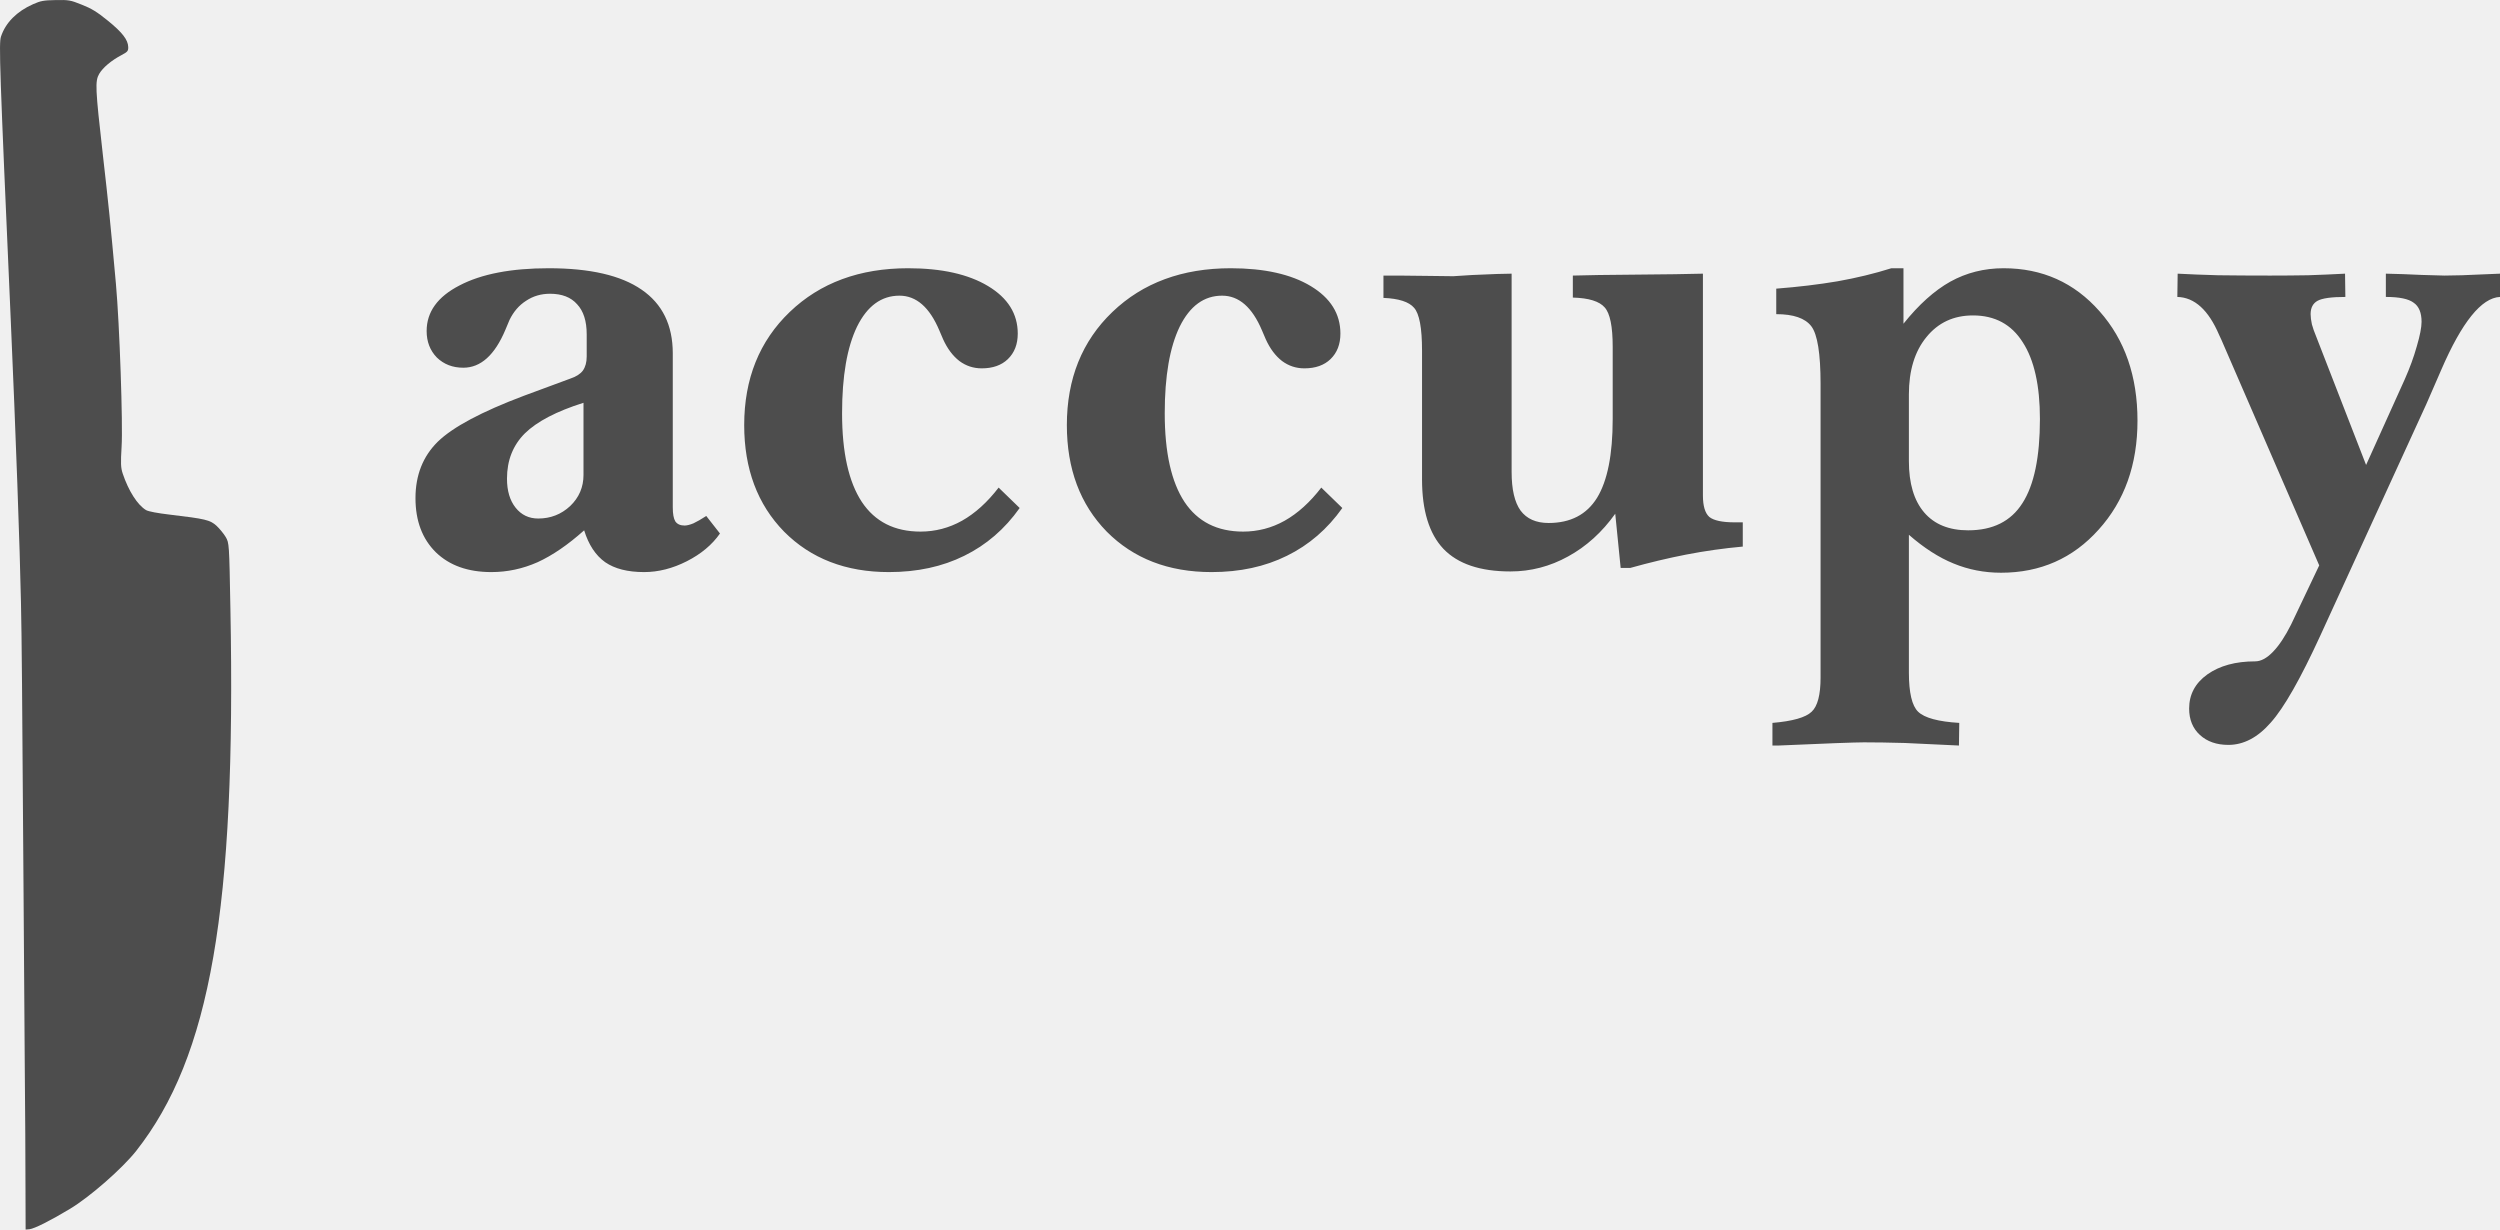
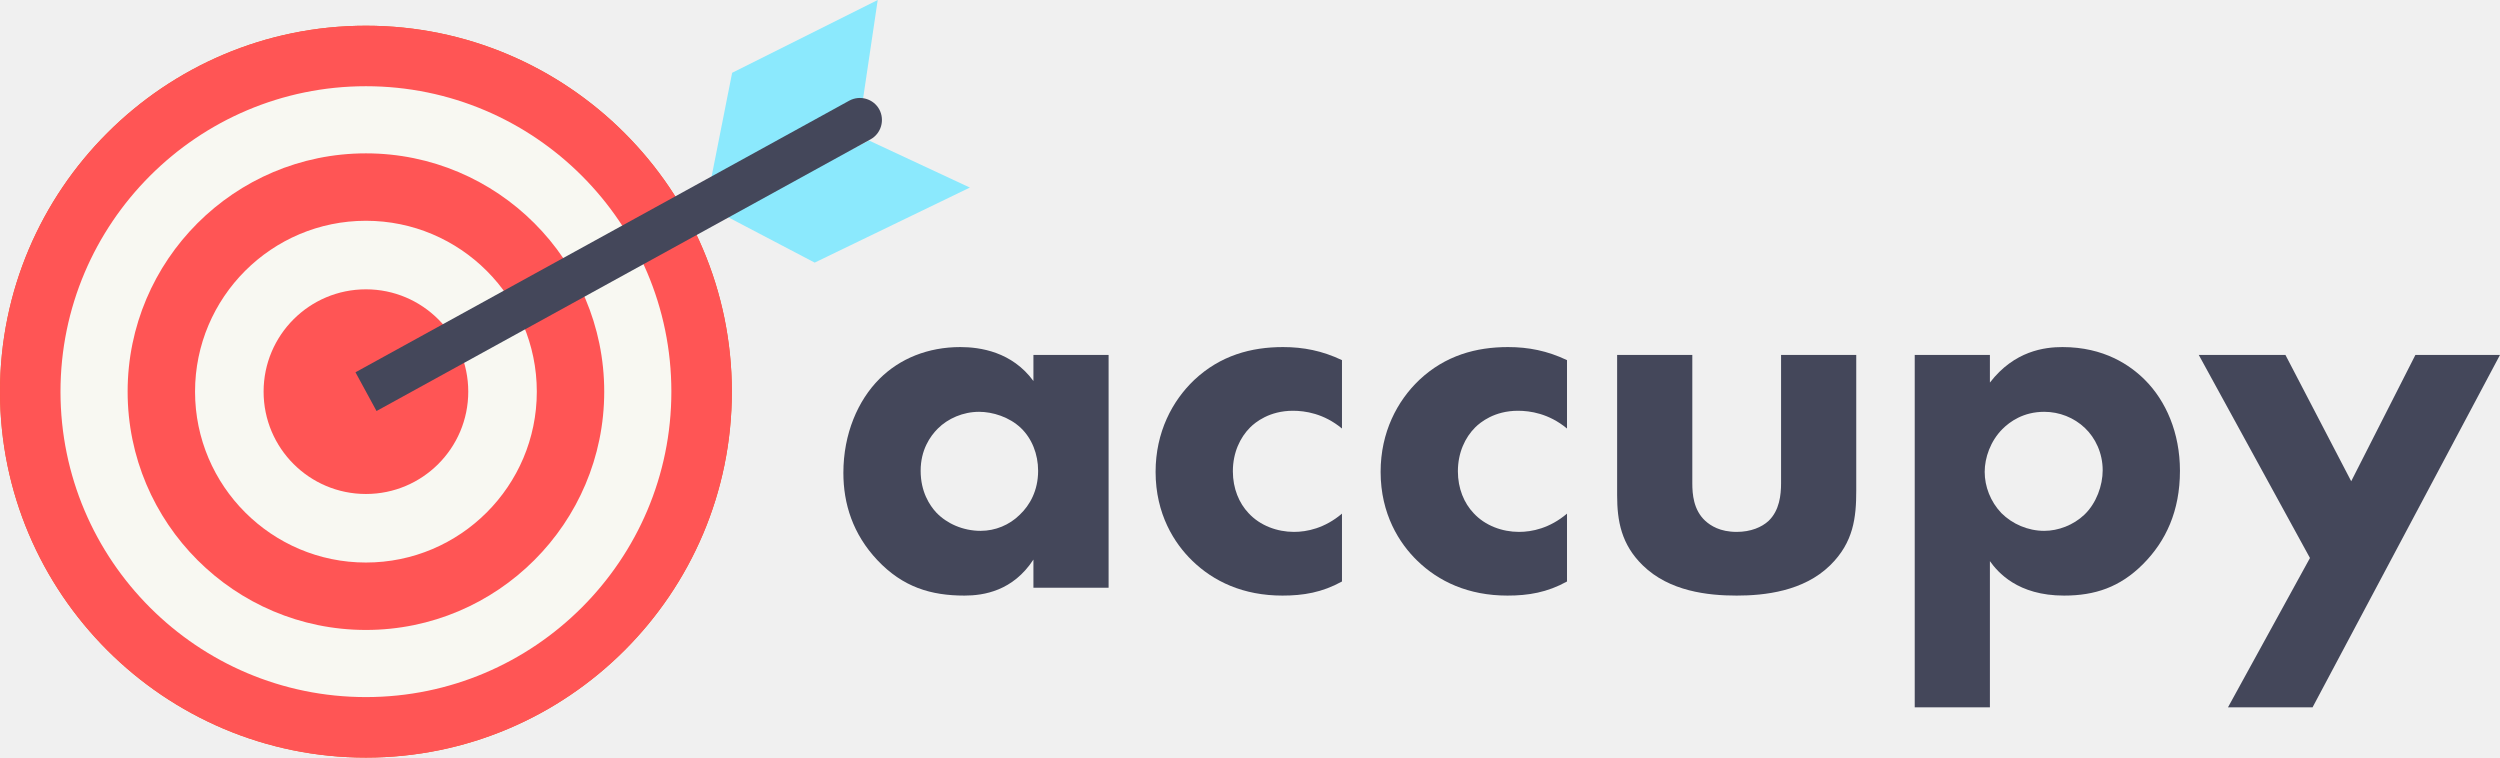
- <svg xmlns="http://www.w3.org/2000/svg" version="1" width="1531.473" height="753.219" viewBox="0 0 1148.605 564.914">
-   <path d="M13.531 564.762c2.324-.284 9.58-3.907 18.626-9.369 9.117-5.463 24.046-18.554 30.412-26.615 34.155-43.412 45.93-111.327 43.288-249.202-.544-29.837-.55-30.078-2.175-32.876-.885-1.488-2.78-3.8-4.228-5.158-2.964-2.653-5.026-3.157-21.324-5.084-5.74-.677-9.856-1.444-11.003-2.085-3.945-2.335-8.065-8.818-10.74-16.772-.917-2.752-.967-4.737-.523-12.327.66-10.182-.931-56.308-2.602-74.872-2.647-29.197-3.304-35.623-6.027-59.463-3.458-30.566-3.607-33.633-1.644-37.039 1.694-2.859 5.568-6.12 10.169-8.55 2.859-1.498 3.201-1.925 3.156-3.73-.084-3.308-2.715-6.75-9.422-12.163-4.833-3.943-7.489-5.579-11.913-7.303C32.3.024 31.52-.08 25.517.03c-5.507.1-6.844.365-10.267 1.872C7.704 5.23 2.537 10.44.439 16.857c-.983 3.027-.643 13.672 4.486 129.778 2.303 51.89 4.244 106.253 4.709 130.195.363 17.144.537 37.961 1.19 133.57.171 20.697.413 55.354.537 77.015.195 21.66.368 48.014.35 58.485l.058 19.014z" fill="#4d4d4d" />
-   <g style="line-height:0%;-inkscape-font-specification:'Commando Bold'">
-     <path d="M268.087 218.164v-33.106q-18.603 5.86-26.953 14.063-8.203 8.203-8.203 20.8 0 8.35 3.955 13.33 3.955 4.981 10.4 4.981 8.497 0 14.649-5.713 6.152-5.859 6.152-14.355zm.293 25.488q-11.133 9.961-21.386 14.649-10.254 4.54-21.24 4.54-16.114 0-25.489-9.081-9.375-9.229-9.375-24.903 0-15.82 10.254-25.927 10.4-10.108 39.55-21.094l21.387-7.91q3.956-1.319 5.713-3.662 1.758-2.49 1.758-6.446v-10.254q0-9.082-4.394-13.77-4.248-4.833-12.452-4.833-6.152 0-10.986 3.222-4.834 3.077-7.617 8.79-.732 1.61-1.904 4.54-7.325 17.432-19.336 17.432-7.325 0-12.159-4.687-4.687-4.834-4.687-12.159 0-13.183 15.088-20.947 15.088-7.91 41.016-7.91 28.417 0 42.626 9.814 14.356 9.815 14.356 29.297v70.752q0 4.541 1.172 6.446 1.318 1.904 4.248 1.904 1.611 0 4.101-1.025 2.49-1.172 5.86-3.37l6.299 8.057q-5.42 7.764-15.235 12.744-9.814 4.98-19.629 4.98-11.279 0-17.87-4.54-6.593-4.688-9.669-14.649zm190.43-19.629l9.668 9.375q-10.254 14.502-25.488 21.973-15.088 7.47-34.57 7.47-29.737 0-48.194-18.603-18.31-18.75-18.31-48.926 0-31.933 20.947-52.002 20.947-20.068 54.345-20.068 23.145 0 36.768 8.203 13.623 8.203 13.623 21.826 0 7.325-4.541 11.72-4.395 4.247-12.012 4.247-5.713 0-10.254-3.369-4.54-3.516-7.47-9.961-.586-1.318-1.758-4.102-6.738-15.966-18.31-15.966-12.452 0-19.483 14.209-6.885 14.209-6.885 39.843 0 26.954 9.082 40.723 9.082 13.623 26.953 13.623 10.108 0 19.043-4.98 9.082-5.127 16.846-15.235zm148.242 0l9.668 9.375q-10.254 14.502-25.488 21.973-15.088 7.47-34.57 7.47-29.737 0-48.194-18.603-18.31-18.75-18.31-48.926 0-31.933 20.947-52.002 20.947-20.068 54.346-20.068 23.144 0 36.767 8.203 13.623 8.203 13.623 21.826 0 7.325-4.54 11.72-4.395 4.247-12.013 4.247-5.712 0-10.253-3.369-4.541-3.516-7.471-9.961-.586-1.318-1.758-4.102-6.738-15.966-18.31-15.966-12.452 0-19.483 14.209-6.885 14.209-6.885 39.843 0 26.954 9.082 40.723 9.082 13.623 26.953 13.623 10.108 0 19.043-4.98 9.082-5.127 16.846-15.235zm46.289-3.808v-59.18q0-15.527-3.662-19.629-3.516-4.101-14.062-4.54V126.61h7.177q4.688 0 13.037.147 8.35.146 11.866.146 7.324-.586 20.068-1.025 4.688-.147 6.738-.147v91.114q0 12.011 4.102 17.724 4.248 5.713 12.89 5.713 15.088 0 22.266-11.572 7.178-11.719 7.178-36.182v-33.252q0-13.916-3.662-18.017-3.662-4.248-14.649-4.541V126.61q9.375-.293 29.297-.44 19.922-.146 30.469-.439v101.953q0 7.178 2.93 9.815 3.076 2.49 11.718 2.49h3.663v11.133q-13.038 1.172-25.928 3.662-12.744 2.49-25.781 6.152H744.6l-2.49-24.902q-9.082 12.744-21.68 19.629-12.451 6.885-26.514 6.885-20.8 0-30.761-10.4-9.815-10.401-9.815-31.934zm223.682-8.35q0 15.38 7.031 23.584 7.031 8.203 20.215 8.203 16.992 0 24.902-12.451 8.057-12.451 8.057-38.672 0-23.144-7.91-35.303-7.764-12.304-22.852-12.304-13.33 0-21.386 9.96-8.057 9.815-8.057 26.368zM814.328 342.53v-10.4q13.916-1.172 18.017-5.127 4.102-3.809 4.102-15.674V176.416q0-20.947-4.248-26.514-4.248-5.566-16.114-5.566v-11.719q15.088-1.172 28.125-3.37 13.184-2.343 24.756-6.005h5.567v25.488q10.547-13.183 21.533-19.336 11.133-6.152 24.463-6.152 26.66 0 44.092 19.775 17.431 19.63 17.431 50.245 0 30.322-17.871 50.097-17.725 19.776-44.824 19.776-11.572 0-21.826-4.248-10.108-4.102-20.508-13.184v63.281q0 13.916 4.248 18.018 4.394 4.248 18.896 5.127l-.146 10.4q-14.356-.732-24.902-1.172-10.547-.293-18.75-.293-6.153 0-39.258 1.465zm251.22-82.765l-44.97-103.71q-.44-.88-1.026-2.198-7.324-17.138-19.19-17.431l.147-10.694q8.057.44 18.604.733 10.693.146 23.877.146 8.789 0 17.431-.146 8.79-.293 16.992-.733l.147 10.694q-9.522 0-12.744 1.757-3.223 1.758-3.223 6.153 0 1.904.586 4.687.732 2.637 1.904 5.42l22.998 59.18 17.725-39.258q3.516-7.91 5.566-15.234 2.198-7.471 2.198-11.28 0-6.298-3.662-8.789-3.516-2.636-12.745-2.636v-10.694q7.618.147 16.553.586 8.936.293 10.4.293 1.612 0 7.91-.146 6.3-.293 17.579-.733v10.694q-12.744.586-26.953 33.398-4.395 10.254-6.885 15.82l-48.633 106.202q-13.77 30.029-22.851 40.136-8.936 10.254-19.483 10.254-8.056 0-13.037-4.54-4.98-4.542-4.98-12.16 0-9.667 8.35-15.673 8.495-6.006 21.972-6.006 3.955 0 8.203-4.394 4.248-4.395 8.35-12.598z" style="-inkscape-font-specification:'Baskerville Bold'" aria-label="accupy" font-weight="700" font-size="400" font-family="Baskerville" letter-spacing="0" word-spacing="0" fill="#4d4d4d" />
+ <svg xmlns="http://www.w3.org/2000/svg" version="1.1" id="Layer_1" x="0" y="0" xml:space="preserve" width="919.364" height="278.596">
+   <defs id="defs35">
+     <path id="rect2833" d="M786.828 48.947H2704.83v597.358H786.828z" />
+   </defs>
+   <style type="text/css" id="style2">.st0{fill:#fff}.st1{fill:#f15a24}.st3{fill:#c1272d}</style>
+   <g id="g30" transform="matrix(.51977 0 0 .51977 -92.987 -110.191)">
+     <g id="g8">
+       <circle class="st0" cx="437.8" cy="489.1" r="237.5" id="circle4" />
+       <path class="st1" d="M437.8 748c-142.7 0-258.9-116.1-258.9-258.9 0-142.8 116.1-258.9 258.9-258.9 142.7 0 258.9 116.1 258.9 258.9 0 142.8-116.1 258.9-258.9 258.9zm0-475c-119.1 0-216.1 96.9-216.1 216.1 0 119.2 96.9 216.1 216.1 216.1 119.1 0 216.1-96.9 216.1-216.1C653.9 369.9 557 273 437.8 273z" id="path6" />
+     </g>
+     <g id="g14">
+       <circle class="st0" cx="437.8" cy="489.1" r="237.5" id="circle10" style="fill:#f8f8f2;fill-opacity:1" />
+       <path class="st1" d="M437.8 748c-142.7 0-258.9-116.1-258.9-258.9 0-142.8 116.1-258.9 258.9-258.9 142.7 0 258.9 116.1 258.9 258.9 0 142.8-116.1 258.9-258.9 258.9zm0-475c-119.1 0-216.1 96.9-216.1 216.1 0 119.2 96.9 216.1 216.1 216.1 119.1 0 216.1-96.9 216.1-216.1C653.9 369.9 557 273 437.8 273z" id="path12" style="fill:#f55;fill-opacity:1" />
+     </g>
+     <g id="g20">
+       <circle class="st0" cx="437.8" cy="489.1" r="144.8" id="circle16" style="fill:#f8f8f2;fill-opacity:1" />
+       <path d="M437.8 657.7c-93 0-168.6-75.6-168.6-168.6s75.6-168.6 168.6-168.6 168.6 75.6 168.6 168.6-75.6 168.6-168.6 168.6zm0-289.5c-66.7 0-120.9 54.2-120.9 120.9S371.2 610 437.8 610c66.7 0 120.9-54.2 120.9-120.9s-54.2-120.9-120.9-120.9z" id="path18" style="fill:#f55;fill-opacity:1" />
+     </g>
+     <circle class="st3" cx="437.8" cy="489.1" r="72.4" id="circle22" style="fill:#f55;fill-opacity:1" />
+     <path class="st3" id="polygon24" style="fill:#8be9fd;fill-opacity:1" d="m789.3 283.4-107.7 57.4 15.3-77.3 103-51.5z" />
+     <path class="st3" id="polygon26" style="fill:#8be9fd;fill-opacity:1" d="m755.3 397.8 109.8-53.1-71.4-33.3-102.3 52.9z" />
+     <path d="m445.3 502.8-14.9-27.4 349.4-192.2c7.6-4.1 17.1-1.3 21.2 6.2 4.1 7.6 1.3 17.1-6.2 21.2z" id="path28" style="fill:#44475a;fill-opacity:1" />
+   </g>
+   <g aria-label="accupy" transform="translate(-483.208 -13.429)" id="text2831" style="font-size:192px;line-height:1.25;font-family:'Helvetica Neue';-inkscape-font-specification:'Helvetica Neue, Normal';letter-spacing:0;white-space:pre;shape-inside:url(#rect2833);fill:#44475a;fill-opacity:1">
+     <path d="M863.244 153.543c-7.872-10.752-19.584-12.48-26.88-12.48-11.904 0-22.272 4.224-29.76 11.712-7.872 7.872-13.248 20.16-13.248 34.56 0 11.328 3.456 22.464 12.48 32.064 9.408 9.984 19.776 13.056 32.064 13.056 7.104 0 17.856-1.728 25.344-13.248v10.368h27.648v-85.632h-27.648zm-19.968 11.328c4.992 0 11.136 1.92 15.36 5.952 4.032 3.84 6.336 9.6 6.336 15.744 0 7.296-3.072 12.672-6.72 16.128a20.48 20.48 0 0 1-14.4 5.952c-6.528 0-12.48-2.688-16.32-6.72-2.496-2.688-5.76-7.68-5.76-15.36s3.456-12.672 6.336-15.552c3.648-3.648 9.216-6.144 15.168-6.144z" style="font-weight:600;font-family:'Futura PT';-inkscape-font-specification:'Futura PT Semi-Bold';fill:#44475a;fill-opacity:1" id="path46316" />
+     <path d="M976.716 145.863c-7.296-3.456-14.208-4.8-21.696-4.8-11.712 0-23.04 3.072-32.64 12.096-8.064 7.68-14.208 19.2-14.208 33.792 0 15.552 6.912 26.304 13.44 32.64 7.872 7.68 18.816 12.864 33.216 12.864 7.68 0 14.592-1.152 21.888-5.184v-24.96c-6.336 5.376-12.864 6.72-17.664 6.72-6.144 0-12.48-2.304-16.704-6.912-3.456-3.648-5.76-9.024-5.76-15.36 0-6.912 2.688-12.48 6.336-16.128 1.92-1.92 7.104-6.144 15.744-6.144 4.416 0 11.328.96 18.048 6.528z" style="font-weight:600;font-family:'Futura PT';-inkscape-font-specification:'Futura PT Semi-Bold';fill:#44475a;fill-opacity:1" id="path46318" />
+     <path d="M1059.468 145.863c-7.296-3.456-14.208-4.8-21.696-4.8-11.712 0-23.04 3.072-32.64 12.096-8.064 7.68-14.208 19.2-14.208 33.792 0 15.552 6.912 26.304 13.44 32.64 7.872 7.68 18.816 12.864 33.216 12.864 7.68 0 14.592-1.152 21.888-5.184v-24.96c-6.336 5.376-12.864 6.72-17.664 6.72-6.144 0-12.48-2.304-16.704-6.912-3.456-3.648-5.76-9.024-5.76-15.36 0-6.912 2.688-12.48 6.336-16.128 1.92-1.92 7.104-6.144 15.744-6.144 4.416 0 11.328.96 18.048 6.528z" style="font-weight:600;font-family:'Futura PT';-inkscape-font-specification:'Futura PT Semi-Bold';fill:#44475a;fill-opacity:1" id="path46320" />
+     <path d="M1077.9 143.943v51.648c0 9.408 1.536 18.048 9.408 25.728 9.792 9.6 24 11.136 34.56 11.136 10.176 0 24.576-1.536 34.368-11.136 8.64-8.448 9.6-17.664 9.6-27.456v-49.92h-27.648v47.232c0 4.224-.576 9.984-4.608 13.824-2.496 2.304-6.528 4.032-11.712 4.032-6.144 0-9.6-2.304-11.52-4.032-4.416-4.032-4.8-9.984-4.8-13.824v-47.232z" style="font-weight:600;font-family:'Futura PT';-inkscape-font-specification:'Futura PT Semi-Bold';fill:#44475a;fill-opacity:1" id="path46322" />
+     <path d="M1214.988 219.783c2.88 4.032 10.176 12.672 27.264 12.672 11.328 0 20.544-3.072 28.992-11.52s13.632-19.584 13.632-34.368c0-14.016-5.184-25.728-12.864-33.408-5.376-5.376-14.976-12.096-30.336-12.096-6.528 0-17.664 1.344-26.688 13.056v-10.176h-27.648v129.6h27.648zm19.968-54.912c5.568 0 10.944 2.112 14.976 5.952 3.84 3.648 6.528 9.216 6.528 15.552 0 5.568-2.304 12.096-6.72 16.32-4.032 3.84-9.6 5.952-14.784 5.952-5.952 0-11.712-2.496-15.744-6.528-4.032-4.224-6.144-9.792-6.144-15.168 0-5.184 2.112-11.328 6.528-15.744 2.688-2.688 7.68-6.336 15.36-6.336z" style="font-weight:600;font-family:'Futura PT';-inkscape-font-specification:'Futura PT Semi-Bold';fill:#44475a;fill-opacity:1" id="path46324" />
+     <path d="M1302.54 273.543h31.104l68.928-129.6h-31.104l-23.616 46.464-24.192-46.464h-31.872l40.896 74.688z" style="font-weight:600;font-family:'Futura PT';-inkscape-font-specification:'Futura PT Semi-Bold';fill:#44475a;fill-opacity:1" id="path46326" />
  </g>
</svg>
